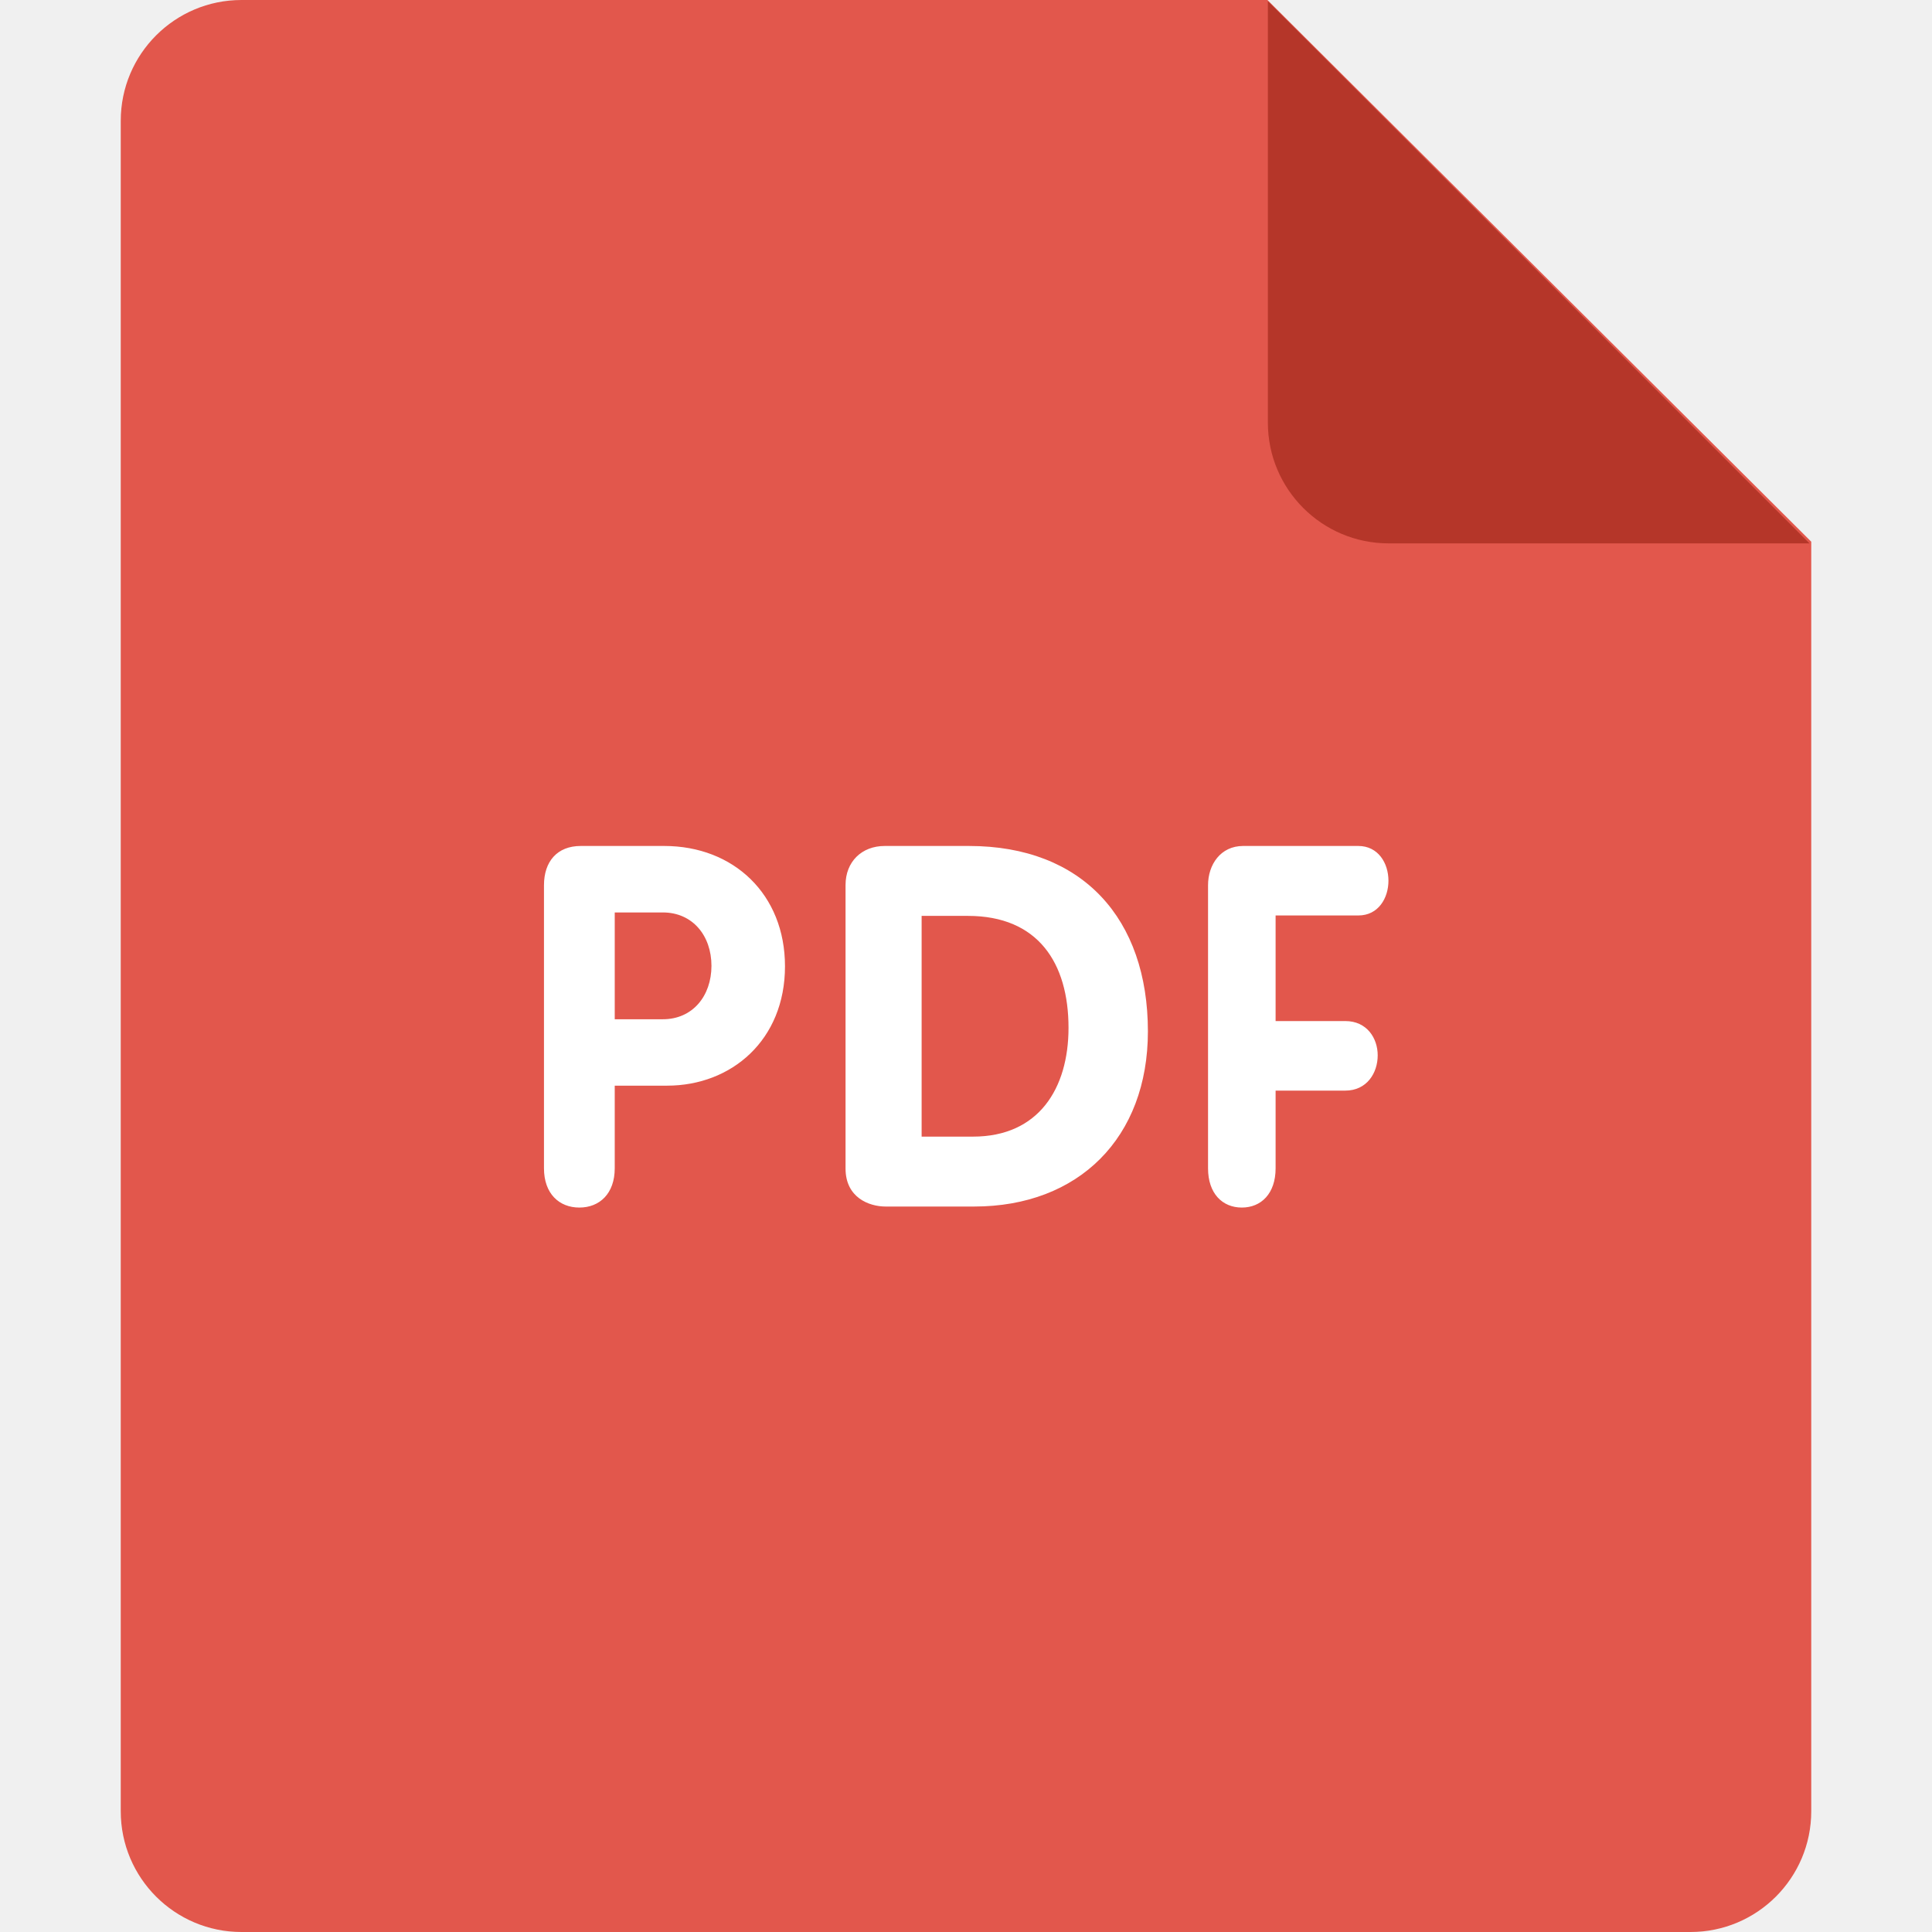
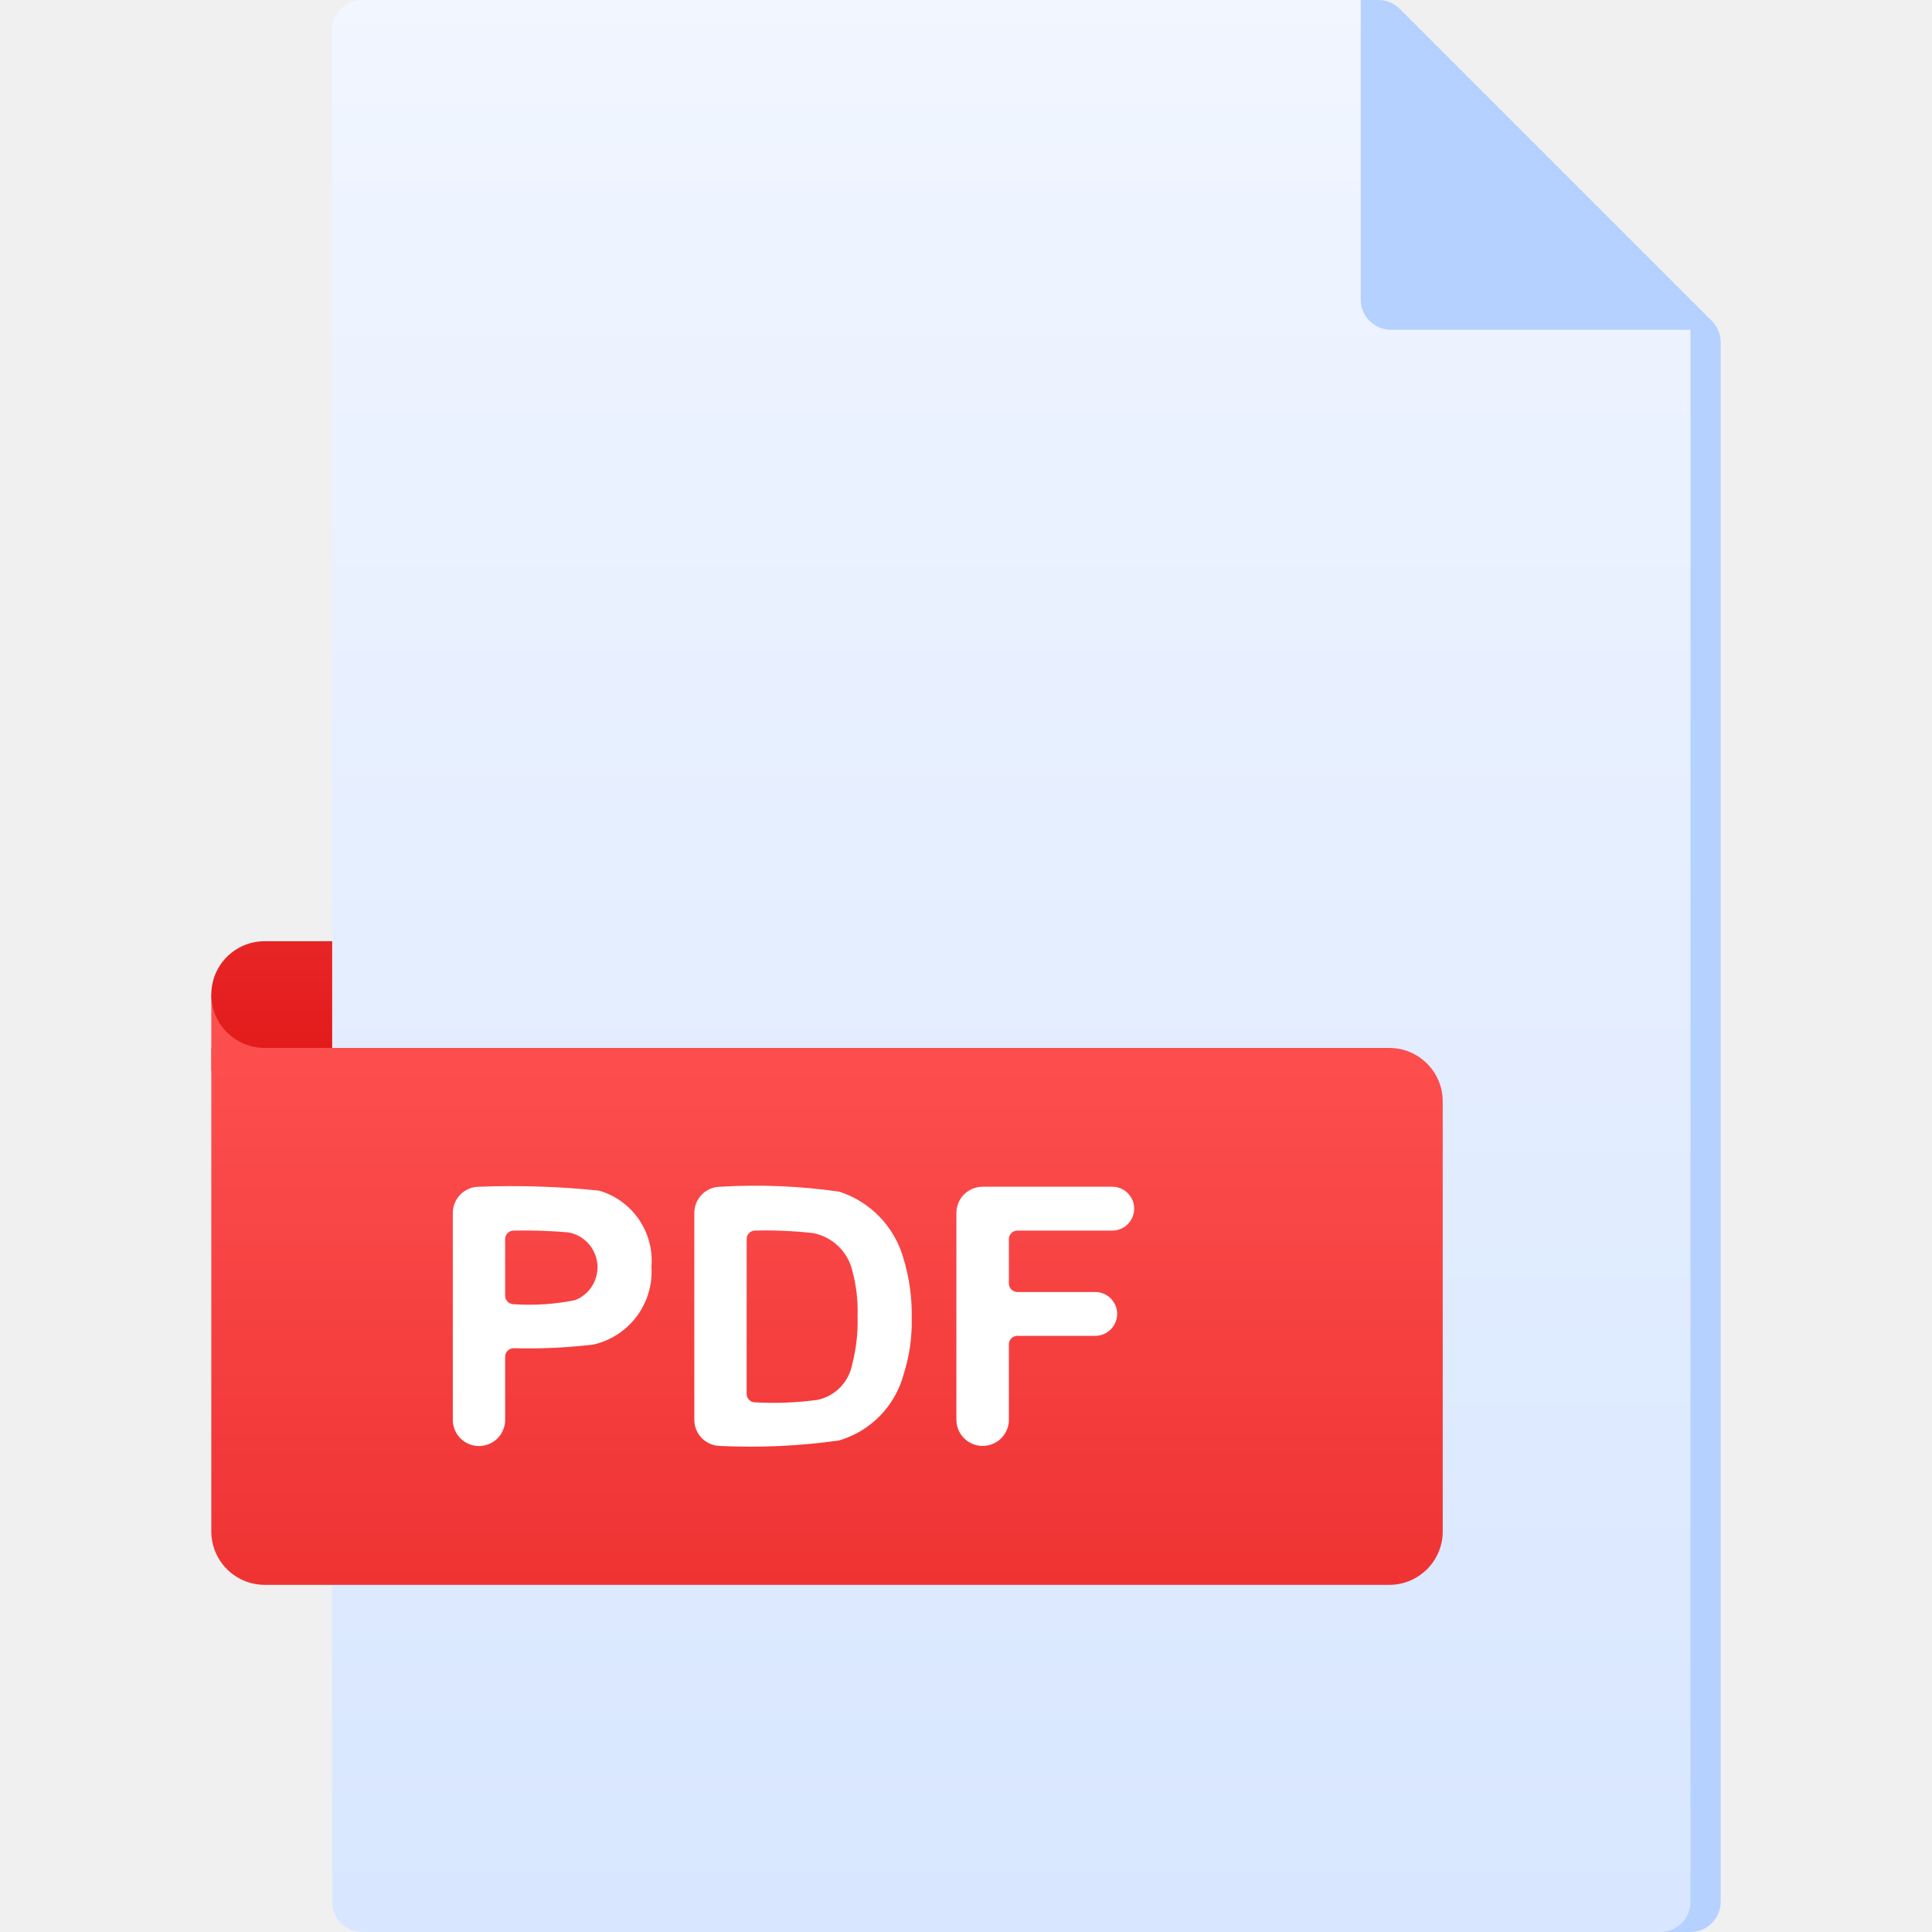
- <svg xmlns="http://www.w3.org/2000/svg" version="1.1" id="Layer_1" x="0px" y="0px" viewBox="0 0 309.267 309.267" style="enable-background:new 0 0 309.267 309.267;" xml:space="preserve">
-   <g>
-     <path style="fill:#E2574C;" d="M38.658,0h164.23l87.049,86.711v203.227c0,10.679-8.659,19.329-19.329,19.329H38.658   c-10.67,0-19.329-8.65-19.329-19.329V19.329C19.329,8.65,27.989,0,38.658,0z" />
-     <path style="fill:#B53629;" d="M289.658,86.981h-67.372c-10.67,0-19.329-8.659-19.329-19.329V0.193L289.658,86.981z" />
-     <path style="fill:#FFFFFF;" d="M217.434,146.544c3.238,0,4.823-2.822,4.823-5.557c0-2.832-1.653-5.567-4.823-5.567h-18.44   c-3.605,0-5.615,2.986-5.615,6.282v45.317c0,4.04,2.3,6.282,5.412,6.282c3.093,0,5.403-2.242,5.403-6.282v-12.438h11.153   c3.46,0,5.19-2.832,5.19-5.644c0-2.754-1.73-5.49-5.19-5.49h-11.153v-16.903C204.194,146.544,217.434,146.544,217.434,146.544z    M155.107,135.42h-13.492c-3.663,0-6.263,2.513-6.263,6.243v45.395c0,4.629,3.74,6.079,6.417,6.079h14.159   c16.758,0,27.824-11.027,27.824-28.047C183.743,147.095,173.325,135.42,155.107,135.42z M155.755,181.946h-8.225v-35.334h7.413   c11.221,0,16.101,7.529,16.101,17.918C171.044,174.253,166.25,181.946,155.755,181.946z M106.33,135.42H92.964   c-3.779,0-5.886,2.493-5.886,6.282v45.317c0,4.04,2.416,6.282,5.663,6.282s5.663-2.242,5.663-6.282v-13.231h8.379   c10.341,0,18.875-7.326,18.875-19.107C125.659,143.152,117.425,135.42,106.33,135.42z M106.108,163.158h-7.703v-17.097h7.703   c4.755,0,7.78,3.711,7.78,8.553C113.878,159.447,110.863,163.158,106.108,163.158z" />
+ <svg xmlns="http://www.w3.org/2000/svg" xmlns:xlink="http://www.w3.org/1999/xlink" height="512" viewBox="0 0 64 64" width="512">
+   <linearGradient id="linear-gradient" gradientUnits="userSpaceOnUse" x1="34.5" x2="34.5" y1="-31.987" y2="-29.421">
+     <stop offset="0" stop-color="#f3f7ff" />
+     <stop offset=".99" stop-color="#b5d1ff" />
+   </linearGradient>
+   <linearGradient id="linear-gradient-2" gradientUnits="userSpaceOnUse" x1="10.396" x2="10.396" y1="30.449" y2="119.699">
+     <stop offset="0" stop-color="#ff5252" />
+     <stop offset="1" stop-color="#d50000" />
+   </linearGradient>
+   <linearGradient id="linear-gradient-3" x1="33.5" x2="33.5" xlink:href="#linear-gradient" y1="-5.429" y2="153.977" />
+   <linearGradient id="linear-gradient-4" x1="50.538" x2="50.538" xlink:href="#linear-gradient" y1="-23.429" y2="-3.999" />
+   <linearGradient id="linear-gradient-5" x1="27.396" x2="27.396" xlink:href="#linear-gradient-2" y1="32.518" y2="84.952" />
+   <linearGradient id="linear-gradient-6" x1="9" x2="9" xlink:href="#linear-gradient-2" y1="16.321" y2="43.66" />
+   <g id="PDF">
+     <path d="m56 64h-43a1 1 0 0 1 -1-1v-62a1 1 0 0 1 1-1h32.662a1 1 0 0 1 .707.293l10.338 10.338a1 1 0 0 1 .293.707v51.662a1 1 0 0 1 -1 1z" fill="url(#linear-gradient)" />
+     <path d="m7 32.946 4-1.767 2.792 4.285h-6.792z" fill="url(#linear-gradient-2)" />
+     <path d="m55 64h-43a1 1 0 0 1 -1-1v-62a1 1 0 0 1 1-1h33.076l10.924 10.924v52.076a1 1 0 0 1 -1 1z" fill="url(#linear-gradient-3)" />
+     <path d="m45.076 0v9.924a1 1 0 0 0 1 1h9.924l-4.9-5.9z" fill="url(#linear-gradient-4)" />
+     <path d="m46.022 52.5h-37.252a1.769 1.769 0 0 1 -1.77-1.77v-16.016h39.022a1.771 1.771 0 0 1 1.77 1.77v14.246a1.77 1.77 0 0 1 -1.77 1.77z" fill="url(#linear-gradient-5)" />
+     <path d="m11 31.179h-2.232a1.767 1.767 0 0 0 -1.768 1.767 1.767 1.767 0 0 0 1.768 1.768h2.232z" fill="url(#linear-gradient-6)" />
+     <g fill="#fff">
+       <path d="m15 47.035v-6.854a.868.868 0 0 1 .868-.869 28.119 28.119 0 0 1 3.977.129 2.416 2.416 0 0 1 1.735 2.514 2.482 2.482 0 0 1 -1.916 2.584 18.245 18.245 0 0 1 -2.651.123.279.279 0 0 0 -.279.279v2.094a.867.867 0 0 1 -.867.867.867.867 0 0 1 -.867-.867zm1.734-5.99v1.879a.279.279 0 0 0 .279.279 7.605 7.605 0 0 0 2.041-.135 1.172 1.172 0 0 0 -.234-2.244 16.962 16.962 0 0 0 -1.807-.059.279.279 0 0 0 -.278.28z" />
+       <path d="m23 40.181a.868.868 0 0 1 .868-.869 19.481 19.481 0 0 1 3.936.164 3.241 3.241 0 0 1 2.116 2.183 6.351 6.351 0 0 1 .281 2.03 5.635 5.635 0 0 1 -.264 1.828 3.132 3.132 0 0 1 -2.139 2.2 20.884 20.884 0 0 1 -3.93.182.868.868 0 0 1 -.868-.865zm1.734.864v5.131a.279.279 0 0 0 .279.279 10.917 10.917 0 0 0 2.065-.082 1.483 1.483 0 0 0 1.154-1.187 5.609 5.609 0 0 0 .176-1.573 5.133 5.133 0 0 0 -.176-1.529 1.664 1.664 0 0 0 -1.3-1.237 14.379 14.379 0 0 0 -1.924-.082.279.279 0 0 0 -.275.28z" />
+       <path d="m31.682 47.035v-6.854a.869.869 0 0 1 .869-.869h4.293a.727.727 0 0 1 .727.727.726.726 0 0 1 -.727.726h-3.144a.279.279 0 0 0 -.279.28v1.474a.279.279 0 0 0 .279.28h2.58a.727.727 0 0 1 .727.726.728.728 0 0 1 -.727.727h-2.58a.279.279 0 0 0 -.279.279v2.5a.868.868 0 0 1 -.868.867.867.867 0 0 1 -.871-.863z" />
+     </g>
  </g>
-   <g>
- </g>
-   <g>
- </g>
-   <g>
- </g>
-   <g>
- </g>
-   <g>
- </g>
-   <g>
- </g>
-   <g>
- </g>
-   <g>
- </g>
-   <g>
- </g>
-   <g>
- </g>
-   <g>
- </g>
-   <g>
- </g>
-   <g>
- </g>
-   <g>
- </g>
-   <g>
- </g>
</svg>
